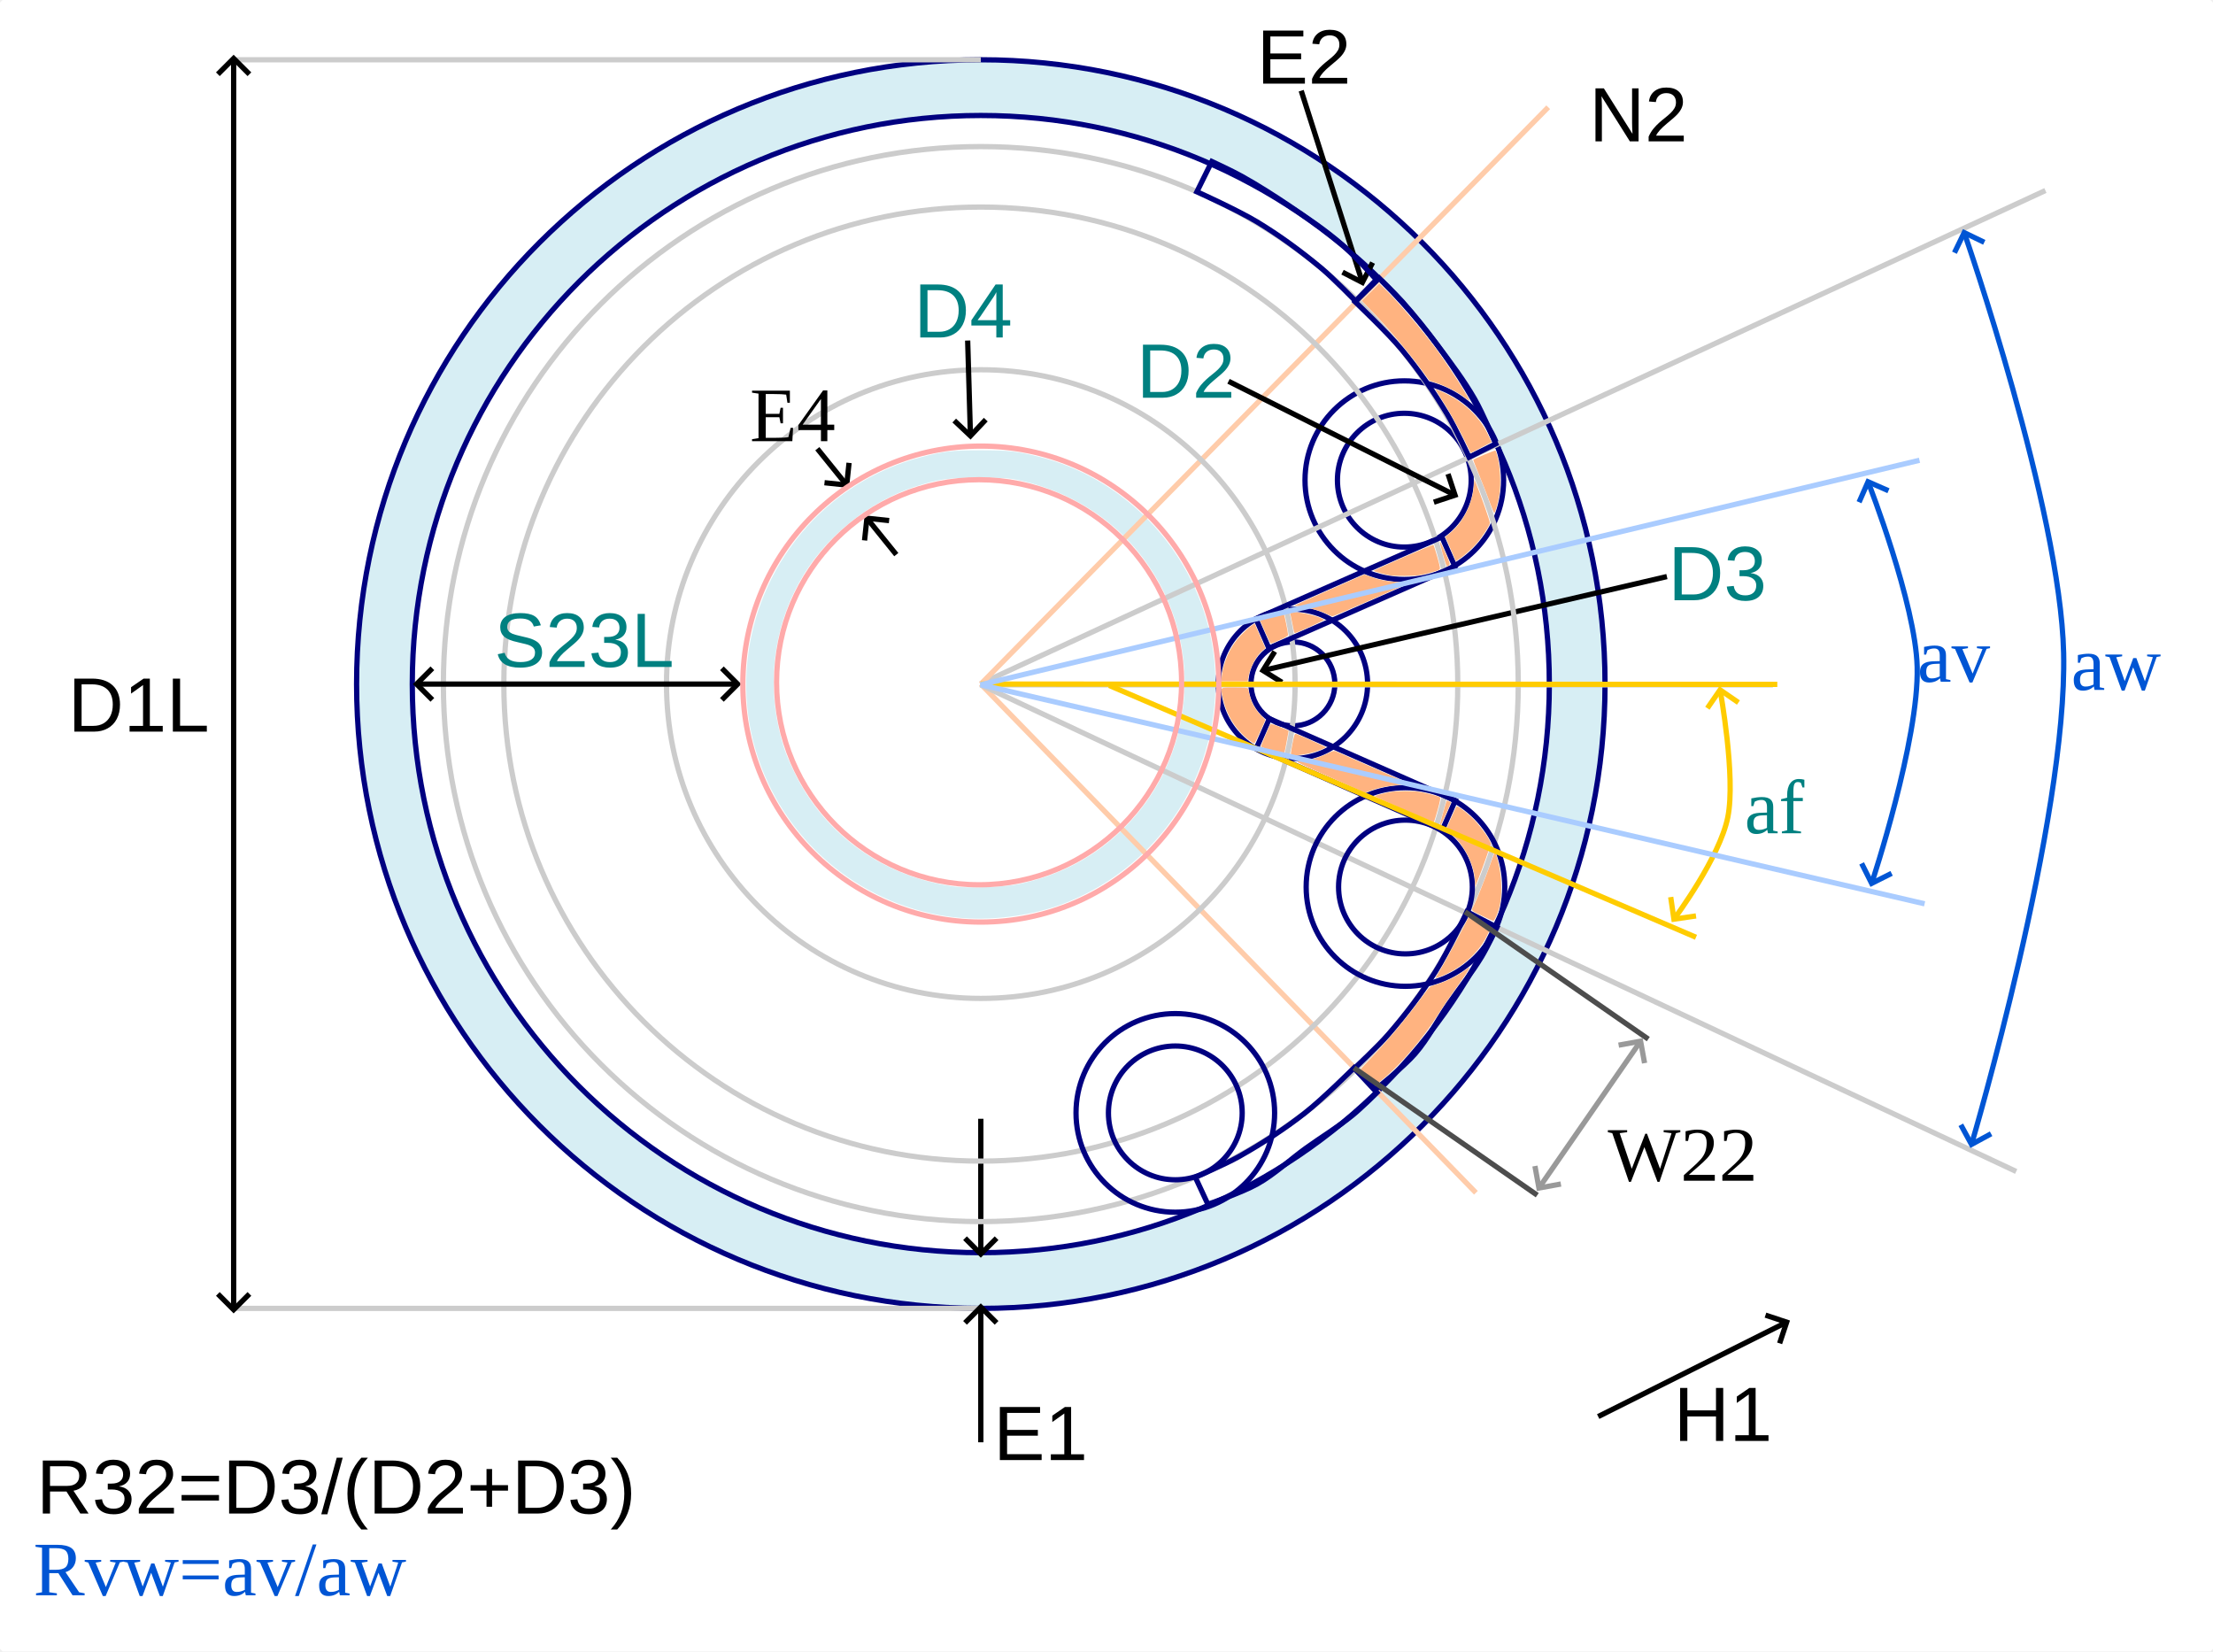
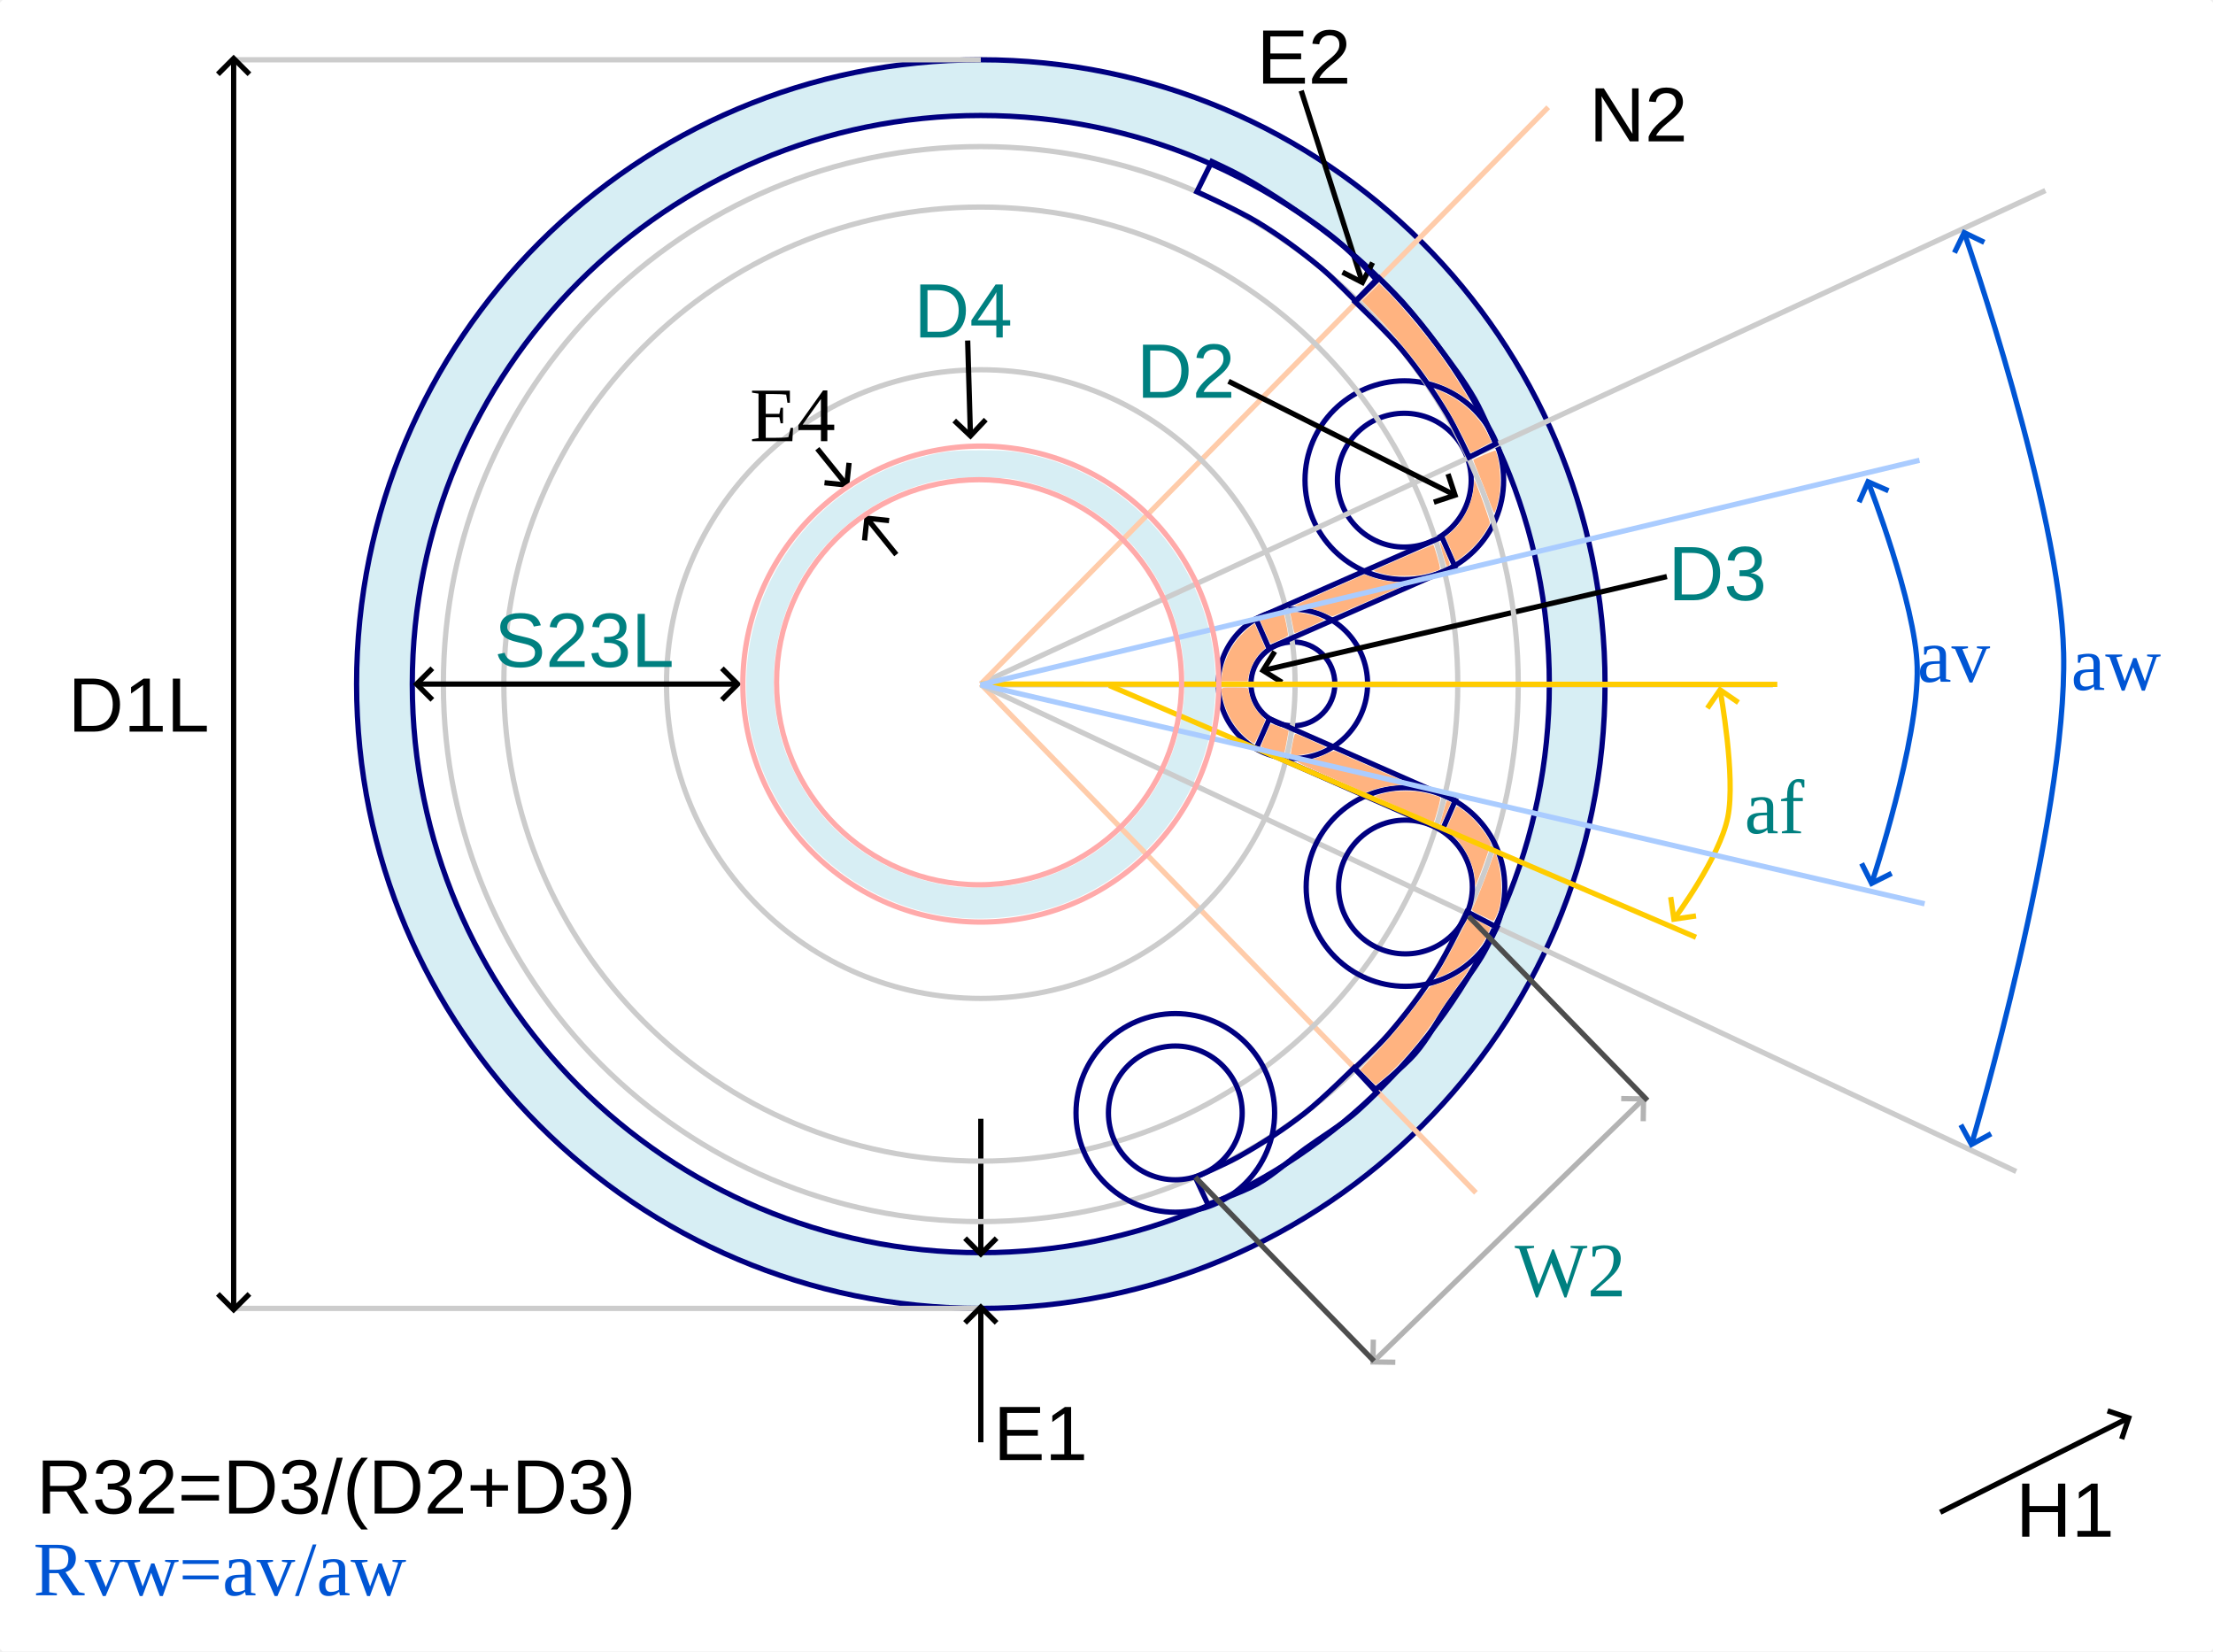
<svg xmlns="http://www.w3.org/2000/svg" width="421.322" height="314.367" viewBox="0 0 111.475 83.176" version="1.1" id="svg1">
  <defs id="defs1">
    <rect x="256.427" y="257.691" width="30.949" height="25.466" id="rect2" />
    <rect x="149.976" y="445.672" width="84.067" height="30.382" id="rect39" />
    <rect x="490.517" y="338.143" width="30.968" height="28.619" id="rect32" />
    <rect x="458.114" y="260.67" width="31.357" height="31.437" id="rect27" />
    <rect x="403.825" y="359.526" width="34.795" height="21.734" id="rect57" />
    <rect x="472.889" y="300.163" width="37.054" height="25.395" id="rect55" />
    <rect x="392.49" y="325.121" width="122.264" height="33.641" id="rect20" />
    <rect x="297.914" y="336.09" width="39.079" height="23.148" id="rect19" />
    <rect x="394.104" y="407.355" width="58.084" height="37.806" id="rect24" />
    <rect x="417.027" y="321.507" width="48.807" height="35.61" id="rect23" />
    <rect x="360.114" y="390.914" width="36.62" height="22.439" id="rect18" />
    <rect x="233.118" y="294.314" width="45.487" height="32.737" id="rect17" />
    <rect x="215.983" y="291.502" width="29.199" height="28.749" id="rect16" />
    <rect x="288.416" y="294.456" width="24.56" height="24.632" id="rect15" />
    <rect x="321.228" y="422.953" width="35.688" height="26.739" id="rect14" />
    <rect x="64.208" y="268.28" width="46.622" height="31.866" id="rect13" />
    <marker style="overflow:visible" id="ArrowWide" refX="0" refY="0" orient="auto-start-reverse" markerWidth="1" markerHeight="1" viewBox="0 0 1 1" preserveAspectRatio="xMidYMid">
      <path style="fill:none;stroke:context-stroke;stroke-width:1;stroke-linecap:butt" d="M 3,-3 0,0 3,3" transform="rotate(180,0.125,0)" id="path13" />
    </marker>
    <marker style="overflow:visible" id="ArrowWide-2" refX="0" refY="0" orient="auto-start-reverse" markerWidth="1" markerHeight="1" viewBox="0 0 1 1" preserveAspectRatio="xMidYMid">
      <path style="fill:none;stroke:context-stroke;stroke-width:1;stroke-linecap:butt" d="M 3,-3 0,0 3,3" transform="rotate(180,0.125,0)" id="path13-0" />
    </marker>
    <marker style="overflow:visible" id="ArrowWide-7" refX="0" refY="0" orient="auto-start-reverse" markerWidth="1" markerHeight="1" viewBox="0 0 1 1" preserveAspectRatio="xMidYMid">
      <path style="fill:none;stroke:context-stroke;stroke-width:1;stroke-linecap:butt" d="M 3,-3 0,0 3,3" transform="rotate(180,0.125,0)" id="path13-5" />
    </marker>
    <marker style="overflow:visible" id="ArrowWide-6" refX="0" refY="0" orient="auto-start-reverse" markerWidth="1" markerHeight="1" viewBox="0 0 1 1" preserveAspectRatio="xMidYMid">
      <path style="fill:none;stroke:context-stroke;stroke-width:1;stroke-linecap:butt" d="M 3,-3 0,0 3,3" transform="rotate(180,0.125,0)" id="path13-2" />
    </marker>
    <marker style="overflow:visible" id="ArrowWide-6-0" refX="0" refY="0" orient="auto-start-reverse" markerWidth="1" markerHeight="1" viewBox="0 0 1 1" preserveAspectRatio="xMidYMid">
      <path style="fill:none;stroke:context-stroke;stroke-width:1;stroke-linecap:butt" d="M 3,-3 0,0 3,3" transform="rotate(180,0.125,0)" id="path13-2-9" />
    </marker>
  </defs>
  <g id="layer1" transform="translate(-24.63098,-38.16165)">
    <rect style="fill:#ffffff;stroke:#ffffff;stroke-width:0.265;stroke-linejoin:bevel" id="rect26" width="111.21" height="82.912" x="24.763" y="38.294" />
+     <path style="fill:none;stroke:#b3b3b3;stroke-width:0.265;marker-start:url(#ArrowWide);marker-end:url(#ArrowWide)" d="M 93.84,106.711 107.373,93.555" id="path56-2" />
    <circle style="fill:#d7eef4;stroke:#000080;stroke-width:0.265;stroke-linejoin:bevel" id="path1" cx="74.037" cy="72.616" r="31.444" />
    <circle style="fill:#ffffff;stroke:#000080;stroke-width:0.265;stroke-linejoin:bevel" id="path1-5" cx="74.037" cy="72.616" r="28.638" />
    <path style="fill:#d7eef4;fill-opacity:1;stroke:none;stroke-width:1" d="m 274.961,318.873 c -17.249,-1.945 -31.835,-13.672 -37.452,-30.11 -5.979,-17.499 -0.271,-37.214 14.184,-48.989 4.892,-3.985 10.622,-6.902 16.654,-8.479 4.5,-1.176 5.864,-1.335 11.457,-1.335 5.417,0 6.806,0.152 11.034,1.204 16.29,4.055 29.182,17.473 32.687,34.019 1.646,7.772 1.191,15.716 -1.339,23.359 -4.181,12.631 -13.941,22.824 -26.499,27.674 -6.159,2.378 -14.129,3.4 -20.726,2.655 z m 12.115,-6.346 c 7.954,-1.696 14.604,-5.251 20.098,-10.745 11.813,-11.813 14.819,-29.841 7.485,-44.892 -5.278,-10.833 -15.126,-18.469 -27.322,-21.187 -2.033,-0.453 -3.044,-0.521 -7.77,-0.526 -5.955,-0.005 -7.831,0.258 -12.345,1.733 -8.424,2.753 -16.44,9.09 -21.089,16.672 -5.3,8.644 -7.034,19.175 -4.803,29.164 0.783,3.506 1.46,5.394 3.18,8.868 5.779,11.67 16.87,19.516 30.213,21.373 2.629,0.366 9.715,0.102 12.351,-0.46 z" id="path64" transform="scale(0.2645833)" />
    <path style="fill:none;stroke:#ffccaa;stroke-width:0.265px;stroke-linecap:butt;stroke-linejoin:miter;stroke-opacity:1" d="M 74.037,72.616 98.977,98.236" id="path2" />
    <circle style="fill:none;stroke:#000080;stroke-width:0.265;stroke-linejoin:bevel" id="path3" cx="95.37" cy="62.346" r="5.002" />
    <circle style="fill:none;stroke:#000080;stroke-width:0.265;stroke-linejoin:bevel" id="path3-2" cx="95.37" cy="62.346" r="3.369" />
    <circle style="fill:none;stroke:#000080;stroke-width:0.265;stroke-linejoin:bevel" id="path3-7" cx="89.759" cy="72.606" r="3.761" />
    <circle style="fill:none;stroke:#000080;stroke-width:0.265;stroke-linejoin:bevel" id="path3-2-0" cx="89.759" cy="72.606" r="2.112" />
    <path style="fill:none;stroke:#cccccc;stroke-width:0.265px;stroke-linecap:butt;stroke-linejoin:miter;stroke-opacity:1" d="M 74.024,72.598 127.664,47.757" id="path4" />
    <path style="fill:#ffccaa;stroke:#ffccaa;stroke-width:0.265px;stroke-linecap:butt;stroke-linejoin:miter;stroke-opacity:1" d="M 74.037,72.616 102.619,43.563" id="path5" />
    <path style="fill:none;stroke:#cccccc;stroke-width:0.265px;stroke-linecap:butt;stroke-linejoin:miter;stroke-opacity:1" d="M 126.193,97.164 74.032,72.654 h 39.905" id="path6" />
    <path style="fill:none;stroke:#cccccc;stroke-width:0.265px;stroke-linecap:butt;stroke-linejoin:miter;stroke-opacity:1" d="M 74.037,41.172 H 36.4" id="path11" />
    <path style="fill:none;stroke:#cccccc;stroke-width:0.265px;stroke-linecap:butt;stroke-linejoin:miter;stroke-opacity:1" d="M 74.037,104.06 H 36.4" id="path11-8" />
    <path style="fill:none;stroke:#000000;stroke-width:0.265px;stroke-linecap:butt;stroke-linejoin:miter;stroke-opacity:1;marker-start:url(#ArrowWide);marker-end:url(#ArrowWide)" d="m 36.4,41.172 3e-6,62.888" id="path12" />
    <text xml:space="preserve" transform="matrix(0.2645833,0,0,0.2645833,11.07083,0.5332031)" id="text13" style="font-style:normal;font-variant:normal;font-weight:normal;font-stretch:normal;font-size:14.667px;line-height:1.25;font-family:'Liberation Sans';-inkscape-font-specification:'Liberation Sans';font-variant-ligatures:normal;font-variant-position:normal;font-variant-caps:normal;font-variant-numeric:normal;font-variant-alternates:normal;font-variant-east-asian:normal;font-feature-settings:normal;font-variation-settings:normal;text-indent:0;text-align:start;text-decoration-line:none;text-decoration-style:solid;text-decoration-color:#000000;letter-spacing:normal;word-spacing:normal;text-transform:none;writing-mode:lr-tb;direction:ltr;text-orientation:mixed;dominant-baseline:auto;baseline-shift:baseline;white-space:pre;shape-inside:url(#rect13);shape-padding:0;shape-margin:0;inline-size:0;display:inline;opacity:1;vector-effect:none;fill:#000000;fill-opacity:1;stroke-width:1;stroke-linecap:butt;stroke-linejoin:miter;stroke-miterlimit:4;stroke-dasharray:none;stroke-dashoffset:0;stroke-opacity:1;-inkscape-stroke:none;stop-color:#000000;stop-opacity:1">
      <tspan x="64.207" y="281.49" id="tspan1">D1L</tspan>
    </text>
    <path style="fill:none;stroke:#000000;stroke-width:0.265px;stroke-linecap:butt;stroke-linejoin:miter;stroke-opacity:1;marker-start:url(#ArrowWide)" d="m 74.037,104.06 v 6.744" id="path14" />
    <path style="fill:none;stroke:#000000;stroke-width:0.265px;stroke-linecap:butt;stroke-linejoin:miter;stroke-opacity:1;marker-start:url(#ArrowWide-2)" d="M 74.037,101.254 V 94.51" id="path14-3" />
    <text xml:space="preserve" transform="matrix(0.2645833,0,0,0.2645833,-10.31396,-3.703613)" id="text14" style="font-style:normal;font-variant:normal;font-weight:normal;font-stretch:normal;font-size:14.667px;line-height:1.25;font-family:'Liberation Sans';-inkscape-font-specification:'Liberation Sans';font-variant-ligatures:normal;font-variant-position:normal;font-variant-caps:normal;font-variant-numeric:normal;font-variant-alternates:normal;font-variant-east-asian:normal;font-feature-settings:normal;font-variation-settings:normal;text-indent:0;text-align:start;text-decoration-line:none;text-decoration-style:solid;text-decoration-color:#000000;letter-spacing:normal;word-spacing:normal;text-transform:none;writing-mode:lr-tb;direction:ltr;text-orientation:mixed;dominant-baseline:auto;baseline-shift:baseline;white-space:pre;shape-inside:url(#rect14);shape-padding:0;shape-margin:0;inline-size:0;display:inline;opacity:1;vector-effect:none;fill:#000000;fill-opacity:1;stroke-width:1;stroke-linecap:butt;stroke-linejoin:miter;stroke-miterlimit:4;stroke-dasharray:none;stroke-dashoffset:0;stroke-opacity:1;-inkscape-stroke:none;stop-color:#000000;stop-opacity:1">
-       <tspan x="321.229" y="436.164" id="tspan3">E1</tspan>
+       <tspan x="321.229" y="436.164" id="tspan2">E1</tspan>
    </text>
    <text xml:space="preserve" transform="matrix(0.2645833,0,0,0.2645833,5.577645,-23.21022)" id="text15" style="font-style:normal;font-variant:normal;font-weight:normal;font-stretch:normal;font-size:14.667px;line-height:1.25;font-family:'Liberation Sans';-inkscape-font-specification:'Liberation Sans';font-variant-ligatures:normal;font-variant-position:normal;font-variant-caps:normal;font-variant-numeric:normal;font-variant-alternates:normal;font-variant-east-asian:normal;font-feature-settings:normal;font-variation-settings:normal;text-indent:0;text-align:start;text-decoration-line:none;text-decoration-style:solid;text-decoration-color:#000000;letter-spacing:normal;word-spacing:normal;text-transform:none;writing-mode:lr-tb;direction:ltr;text-orientation:mixed;dominant-baseline:auto;baseline-shift:baseline;white-space:pre;shape-inside:url(#rect15);shape-padding:0;shape-margin:0;inline-size:0;display:inline;opacity:1;vector-effect:none;fill:#008080;fill-opacity:1;stroke-width:1;stroke-linecap:butt;stroke-linejoin:miter;stroke-miterlimit:4;stroke-dasharray:none;stroke-dashoffset:0;stroke-opacity:1;-inkscape-stroke:none;stop-color:#000000;stop-opacity:1">
-       <tspan x="288.416" y="307.668" id="tspan4">D2</tspan>
+       <tspan x="288.416" y="307.668" id="tspan3">D2</tspan>
    </text>
    <text xml:space="preserve" transform="matrix(0.2645833,0,0,0.2645833,51.51832,-12.23047)" id="text16" style="font-style:normal;font-variant:normal;font-weight:normal;font-stretch:normal;font-size:14.667px;line-height:1.25;font-family:'Liberation Sans';-inkscape-font-specification:'Liberation Sans';font-variant-ligatures:normal;font-variant-position:normal;font-variant-caps:normal;font-variant-numeric:normal;font-variant-alternates:normal;font-variant-east-asian:normal;font-feature-settings:normal;font-variation-settings:normal;text-indent:0;text-align:start;text-decoration-line:none;text-decoration-style:solid;text-decoration-color:#000000;letter-spacing:normal;word-spacing:normal;text-transform:none;writing-mode:lr-tb;direction:ltr;text-orientation:mixed;dominant-baseline:auto;baseline-shift:baseline;white-space:pre;shape-inside:url(#rect16);shape-padding:0;shape-margin:0;inline-size:0;display:inline;opacity:1;vector-effect:none;fill:#008080;fill-opacity:1;stroke-width:1;stroke-linecap:butt;stroke-linejoin:miter;stroke-miterlimit:4;stroke-dasharray:none;stroke-dashoffset:0;stroke-opacity:1;-inkscape-stroke:none;stop-color:#000000;stop-opacity:1">
-       <tspan x="215.982" y="304.713" id="tspan5">D3</tspan>
+       <tspan x="215.982" y="304.713" id="tspan4">D3</tspan>
    </text>
    <text xml:space="preserve" transform="matrix(0.2645833,0,0,0.2645833,26.26116,-38.99382)" id="text17" style="font-style:normal;font-variant:normal;font-weight:normal;font-stretch:normal;font-size:14.667px;line-height:1.25;font-family:'Liberation Sans';-inkscape-font-specification:'Liberation Sans';font-variant-ligatures:normal;font-variant-position:normal;font-variant-caps:normal;font-variant-numeric:normal;font-variant-alternates:normal;font-variant-east-asian:normal;font-feature-settings:normal;font-variation-settings:normal;text-indent:0;text-align:start;text-decoration-line:none;text-decoration-style:solid;text-decoration-color:#000000;letter-spacing:normal;word-spacing:normal;text-transform:none;writing-mode:lr-tb;direction:ltr;text-orientation:mixed;dominant-baseline:auto;baseline-shift:baseline;white-space:pre;shape-inside:url(#rect17);shape-padding:0;shape-margin:0;inline-size:0;display:inline;opacity:1;vector-effect:none;fill:#000000;fill-opacity:1;stroke-width:1;stroke-linecap:butt;stroke-linejoin:miter;stroke-miterlimit:4;stroke-dasharray:none;stroke-dashoffset:0;stroke-opacity:1;-inkscape-stroke:none;stop-color:#000000;stop-opacity:1">
-       <tspan x="233.119" y="307.526" id="tspan6">E2</tspan>
+       <tspan x="233.119" y="307.526" id="tspan5">E2</tspan>
    </text>
    <circle style="fill:none;stroke:#cccccc;stroke-width:0.265;stroke-linejoin:bevel" id="path1-5-2" cx="74.037" cy="72.616" r="24.026" />
    <circle style="fill:none;stroke:#cccccc;stroke-width:0.265;stroke-linejoin:bevel" id="path1-5-2-2" cx="74.037" cy="72.616" r="15.832" />
    <text xml:space="preserve" transform="matrix(0.2645833,0,0,0.2645833,-24.61084,-51.76416)" id="text18" style="font-style:normal;font-variant:normal;font-weight:normal;font-stretch:normal;font-size:14.667px;line-height:1.25;font-family:'Liberation Sans';-inkscape-font-specification:'Liberation Sans';font-variant-ligatures:normal;font-variant-position:normal;font-variant-caps:normal;font-variant-numeric:normal;font-variant-alternates:normal;font-variant-east-asian:normal;font-feature-settings:normal;font-variation-settings:normal;text-indent:0;text-align:start;text-decoration-line:none;text-decoration-style:solid;text-decoration-color:#000000;letter-spacing:normal;word-spacing:normal;text-transform:none;writing-mode:lr-tb;direction:ltr;text-orientation:mixed;dominant-baseline:auto;baseline-shift:baseline;white-space:pre;shape-inside:url(#rect18);shape-padding:0;shape-margin:0;inline-size:0;display:inline;opacity:1;vector-effect:none;fill:#008080;fill-opacity:1;stroke-width:1;stroke-linecap:butt;stroke-linejoin:miter;stroke-miterlimit:4;stroke-dasharray:none;stroke-dashoffset:0;stroke-opacity:1;-inkscape-stroke:none;stop-color:#000000;stop-opacity:1">
-       <tspan x="360.115" y="404.125" id="tspan7">D4</tspan>
+       <tspan x="360.115" y="404.125" id="tspan6">D4</tspan>
    </text>
    <path style="fill:none;stroke:#000000;stroke-width:0.265px;stroke-linecap:butt;stroke-linejoin:miter;stroke-opacity:1;marker-end:url(#ArrowWide)" d="m 86.515,57.366 11.351,5.706" id="path19" />
    <path style="fill:none;stroke:#000000;stroke-width:0.265px;stroke-linecap:butt;stroke-linejoin:miter;stroke-opacity:1;marker-end:url(#ArrowWide)" d="M 108.598,67.201 88.314,71.917" id="path20" />
    <path style="fill:none;stroke:#000000;stroke-width:0.265px;stroke-linecap:butt;stroke-linejoin:miter;stroke-opacity:1;marker-end:url(#ArrowWide)" d="m 90.176,42.73 3.061,9.594" id="path21" />
    <text xml:space="preserve" transform="matrix(0.2645833,0,0,0.2645833,-5.657063,-43.27881)" id="text23" style="font-style:normal;font-variant:normal;font-weight:normal;font-stretch:normal;font-size:14.667px;line-height:1.25;font-family:'Liberation Sans';-inkscape-font-specification:'Liberation Sans';font-variant-ligatures:normal;font-variant-position:normal;font-variant-caps:normal;font-variant-numeric:normal;font-variant-alternates:normal;font-variant-east-asian:normal;font-feature-settings:normal;font-variation-settings:normal;text-indent:0;text-align:start;text-decoration-line:none;text-decoration-style:solid;text-decoration-color:#000000;letter-spacing:normal;word-spacing:normal;text-transform:none;writing-mode:lr-tb;direction:ltr;text-orientation:mixed;dominant-baseline:auto;baseline-shift:baseline;white-space:pre;shape-inside:url(#rect23);shape-padding:0;shape-margin:0;inline-size:0;display:inline;opacity:1;vector-effect:none;fill:#000000;fill-opacity:1;stroke-width:1;stroke-linecap:butt;stroke-linejoin:miter;stroke-miterlimit:4;stroke-dasharray:none;stroke-dashoffset:0;stroke-opacity:1;-inkscape-stroke:none;stop-color:#000000;stop-opacity:1">
-       <tspan x="417.027" y="334.719" id="tspan8">N2</tspan>
+       <tspan x="417.027" y="334.719" id="tspan7">N2</tspan>
    </text>
-     <path style="fill:none;stroke:#000000;stroke-width:0.265px;stroke-linecap:butt;stroke-linejoin:miter;stroke-opacity:1;marker-end:url(#ArrowWide)" d="m 105.136,109.508 9.435,-4.724" id="path23" />
-     <text xml:space="preserve" transform="matrix(0.2645833,0,0,0.2645833,4.671551,-0.5376375)" id="text24" style="font-style:normal;font-variant:normal;font-weight:normal;font-stretch:normal;font-size:14.667px;line-height:1.25;font-family:'Liberation Sans';-inkscape-font-specification:'Liberation Sans';font-variant-ligatures:normal;font-variant-position:normal;font-variant-caps:normal;font-variant-numeric:normal;font-variant-alternates:normal;font-variant-east-asian:normal;font-feature-settings:normal;font-variation-settings:normal;text-indent:0;text-align:start;text-decoration-line:none;text-decoration-style:solid;text-decoration-color:#000000;letter-spacing:normal;word-spacing:normal;text-transform:none;writing-mode:lr-tb;direction:ltr;text-orientation:mixed;dominant-baseline:auto;baseline-shift:baseline;white-space:pre;shape-inside:url(#rect24);shape-padding:0;shape-margin:0;inline-size:0;display:inline;opacity:1;vector-effect:none;fill:#000000;fill-opacity:1;stroke-width:1;stroke-linecap:butt;stroke-linejoin:miter;stroke-miterlimit:4;stroke-dasharray:none;stroke-dashoffset:0;stroke-opacity:1;-inkscape-stroke:none;stop-color:#000000;stop-opacity:1">
-       <tspan x="394.104" y="420.567" id="tspan9">H1</tspan>
+     <path style="fill:none;stroke:#000000;stroke-width:0.265px;stroke-linecap:butt;stroke-linejoin:miter;stroke-opacity:1;marker-end:url(#ArrowWide)" d="m 122.367,114.328 9.435,-4.724" id="path23" />
+     <text xml:space="preserve" transform="matrix(0.2645833,0,0,0.2645833,21.9017,4.281944)" id="text24" style="font-style:normal;font-variant:normal;font-weight:normal;font-stretch:normal;font-size:14.667px;line-height:1.25;font-family:'Liberation Sans';-inkscape-font-specification:'Liberation Sans';font-variant-ligatures:normal;font-variant-position:normal;font-variant-caps:normal;font-variant-numeric:normal;font-variant-alternates:normal;font-variant-east-asian:normal;font-feature-settings:normal;font-variation-settings:normal;text-indent:0;text-align:start;text-decoration-line:none;text-decoration-style:solid;text-decoration-color:#000000;letter-spacing:normal;word-spacing:normal;text-transform:none;writing-mode:lr-tb;direction:ltr;text-orientation:mixed;dominant-baseline:auto;baseline-shift:baseline;white-space:pre;shape-inside:url(#rect24);shape-padding:0;shape-margin:0;inline-size:0;display:inline;opacity:1;vector-effect:none;fill:#000000;fill-opacity:1;stroke-width:1;stroke-linecap:butt;stroke-linejoin:miter;stroke-miterlimit:4;stroke-dasharray:none;stroke-dashoffset:0;stroke-opacity:1;-inkscape-stroke:none;stop-color:#000000;stop-opacity:1">
+       <tspan x="394.104" y="420.567" id="tspan8">H1</tspan>
    </text>
    <text xml:space="preserve" transform="matrix(0.2645833,0,0,0.2645833,-29.29584,-20.66739)" id="text19" style="font-style:normal;font-variant:normal;font-weight:normal;font-stretch:normal;font-size:14.667px;line-height:1.25;font-family:'Liberation Sans';-inkscape-font-specification:'Liberation Sans';font-variant-ligatures:normal;font-variant-position:normal;font-variant-caps:normal;font-variant-numeric:normal;font-variant-alternates:normal;font-variant-east-asian:normal;font-feature-settings:normal;font-variation-settings:normal;text-indent:0;text-align:start;text-decoration-line:none;text-decoration-style:solid;text-decoration-color:#000000;letter-spacing:normal;word-spacing:normal;text-transform:none;writing-mode:lr-tb;direction:ltr;text-orientation:mixed;dominant-baseline:auto;baseline-shift:baseline;white-space:pre;shape-inside:url(#rect19);shape-padding:0;shape-margin:0;inline-size:0;display:inline;opacity:1;vector-effect:none;fill:#008080;fill-opacity:1;stroke-width:1;stroke-linecap:butt;stroke-linejoin:miter;stroke-miterlimit:4;stroke-dasharray:none;stroke-dashoffset:0;stroke-opacity:1;-inkscape-stroke:none;stop-color:#000000;stop-opacity:1">
-       <tspan x="297.914" y="349.301" id="tspan10">S23L</tspan>
+       <tspan x="297.914" y="349.301" id="tspan9">S23L</tspan>
    </text>
    <text xml:space="preserve" transform="matrix(0.2645833,0,0,0.2645833,-77.37753,24.87596)" id="text20" style="font-style:normal;font-variant:normal;font-weight:normal;font-stretch:normal;font-size:14.667px;line-height:1.25;font-family:'Liberation Sans';-inkscape-font-specification:'Liberation Sans';font-variant-ligatures:normal;font-variant-position:normal;font-variant-caps:normal;font-variant-numeric:normal;font-variant-alternates:normal;font-variant-east-asian:normal;font-feature-settings:normal;font-variation-settings:normal;text-indent:0;text-align:start;text-decoration-line:none;text-decoration-style:solid;text-decoration-color:#000000;letter-spacing:normal;word-spacing:normal;text-transform:none;writing-mode:lr-tb;direction:ltr;text-orientation:mixed;dominant-baseline:auto;baseline-shift:baseline;white-space:pre;shape-inside:url(#rect20);shape-padding:0;shape-margin:0;inline-size:0;display:inline;opacity:1;vector-effect:none;fill:#000000;fill-opacity:1;stroke-width:1;stroke-linecap:butt;stroke-linejoin:miter;stroke-miterlimit:4;stroke-dasharray:none;stroke-dashoffset:0;stroke-opacity:1;-inkscape-stroke:none;stop-color:#000000;stop-opacity:1">
-       <tspan x="392.49" y="338.332" id="tspan11">R32=D3/(D2+D3)</tspan>
+       <tspan x="392.49" y="338.332" id="tspan10">R32=D3/(D2+D3)</tspan>
    </text>
    <circle style="fill:none;stroke:#cccccc;stroke-width:0.265;stroke-linejoin:bevel" id="path1-5-2-5" cx="74.037" cy="72.616" r="27.072" />
    <rect style="fill:none;fill-opacity:1;stroke:#000080;stroke-width:0.265" id="rect3" width="10.233" height="1.62" x="52.527" y="98.857" transform="rotate(-23.75228)" />
    <rect style="fill:none;fill-opacity:1;stroke:#000080;stroke-width:0.265" id="rect3-5" width="10.233" height="1.62" x="111.02" y="-34.003" transform="matrix(0.9152955,0.4027831,0.4027831,-0.9152955,0,0)" />
    <circle style="fill:none;stroke:#000080;stroke-width:0.265;stroke-linejoin:bevel" id="path3-29" cx="95.428" cy="82.836" r="5.002" />
    <circle style="fill:none;stroke:#000080;stroke-width:0.265;stroke-linejoin:bevel" id="path3-2-1" cx="95.428" cy="82.836" r="3.369" />
    <path style="fill:none;stroke:#000080;stroke-width:0.265" d="m 98.525,84.083 c 0,0 -0.97,2.041 -1.572,2.994 -0.706,1.117 -1.512,2.173 -2.378,3.172 -0.529,0.611 -1.714,1.715 -1.714,1.715 l 1.056,1.069 c 0,0 1.411,-1.125 1.999,-1.803 0.66,-0.761 1.115,-1.677 1.685,-2.507 0.545,-0.794 1.159,-1.542 1.658,-2.365 0.291,-0.479 0.775,-1.492 0.775,-1.492 z" id="path7" />
    <path style="fill:none;stroke:#000080;stroke-width:0.265" d="m 92.894,53.364 c 0,0 1.64,1.554 2.36,2.422 0.844,1.017 1.598,2.111 2.28,3.243 0.417,0.692 1.1,2.161 1.1,2.161 l 1.343,-0.674 c 0,0 -0.65,-1.538 -1.065,-2.26 -0.541,-0.941 -1.198,-1.811 -1.848,-2.681 -0.565,-0.757 -1.152,-1.5 -1.781,-2.206 -0.373,-0.418 -1.178,-1.199 -1.178,-1.199 z" id="path7-9" />
    <path style="fill:none;stroke:#000080;stroke-width:0.265" d="m 92.835,91.947 c 0,0 -1.602,1.593 -2.491,2.287 -1.042,0.813 -2.157,1.535 -3.309,2.182 -0.705,0.396 -2.193,1.036 -2.193,1.036 l 0.633,1.363 c 0,0 1.708,-0.582 2.491,-1.022 0.878,-0.493 1.616,-1.202 2.432,-1.791 0.781,-0.563 1.611,-1.06 2.36,-1.666 0.435,-0.353 1.233,-1.142 1.233,-1.142 z" id="path7-6" />
    <circle style="fill:none;stroke:#000080;stroke-width:0.265;stroke-linejoin:bevel" id="path3-0" cx="83.835" cy="94.214" r="5.002" />
    <circle style="fill:none;stroke:#000080;stroke-width:0.265;stroke-linejoin:bevel" id="path3-2-6" cx="83.835" cy="94.214" r="3.369" />
    <path style="fill:none;stroke:#000080;stroke-width:0.265" d="m 84.921,47.82 c 0,0 2.06,0.929 3.024,1.512 1.131,0.683 2.203,1.469 3.219,2.314 0.621,0.517 1.749,1.68 1.749,1.68 l 1.048,-1.078 c 0,0 -1.119,-1.239 -1.748,-1.785 -0.82,-0.711 -1.727,-1.317 -2.625,-1.925 -0.783,-0.529 -1.581,-1.039 -2.406,-1.498 -0.49,-0.273 -1.507,-0.745 -1.507,-0.745 z" id="path7-9-2" />
    <path style="fill:#ffb380;stroke:none;stroke-width:1" d="m 353.491,349.308 -1.447,-1.462 2.432,-2.589 c 3.615,-3.848 6.457,-7.289 9.931,-12.026 0.827,-1.128 1.001,-1.275 1.737,-1.471 1.983,-0.529 4.433,-1.727 5.971,-2.921 0.349,-0.271 0.677,-0.449 0.73,-0.396 0.113,0.113 -0.914,1.659 -3.141,4.728 -0.876,1.207 -2.217,3.199 -2.98,4.426 -2.412,3.879 -6.849,9.133 -9.817,11.627 -1.012,0.85 -1.869,1.545 -1.905,1.545 -0.036,0 -0.717,-0.658 -1.513,-1.462 z" id="path8" transform="scale(0.2645833)" />
    <path style="fill:#ffb380;stroke:none;stroke-width:1" d="m 366.491,330.183 c 0.068,-0.115 0.304,-0.498 0.524,-0.852 0.739,-1.188 3.744,-6.685 4.738,-8.668 l 0.985,-1.964 2.045,1.022 c 1.125,0.562 2.069,1.043 2.098,1.07 0.029,0.027 -0.291,0.757 -0.713,1.623 -1.524,3.133 -4.711,5.996 -8.397,7.543 -1.152,0.484 -1.464,0.539 -1.279,0.227 z" id="path9" transform="scale(0.2645833)" />
    <path style="fill:#ffb380;stroke:none;stroke-width:1" d="m 373.911,312.185 c -0.048,-3.409 -2.184,-7.474 -5.07,-9.649 l -0.469,-0.354 0.936,-2.138 c 0.515,-1.176 1.004,-2.207 1.088,-2.291 0.172,-0.172 1.398,0.705 2.882,2.062 1.082,0.989 2.831,3.233 3.346,4.293 l 0.341,0.702 -0.866,2.494 c -0.476,1.372 -1.161,3.238 -1.521,4.147 l -0.654,1.652 z" id="path10" transform="scale(0.2645833)" />
    <path style="fill:#ffb380;stroke:none;stroke-width:1" d="m 375.397,318.643 c -2.372,-1.16 -2.224,-0.999 -1.765,-1.915 0.603,-1.204 2.059,-4.837 3.118,-7.78 l 0.954,-2.652 0.355,1.068 c 0.855,2.568 1.119,6.435 0.618,9.024 -0.265,1.368 -1.018,3.154 -1.32,3.132 -0.108,-0.008 -0.99,-0.403 -1.961,-0.877 z" id="path29" transform="scale(0.2645833)" />
    <path style="fill:#ffb380;stroke:none;stroke-width:1" d="m 360.416,298.36 c -3.055,-1.344 -5.554,-2.494 -5.554,-2.555 0,-0.137 1.563,-0.574 2.912,-0.814 1.224,-0.218 4.36,-0.229 5.643,-0.018 1.132,0.185 3.466,0.801 3.785,0.998 0.182,0.113 0.11,0.562 -0.384,2.369 -0.335,1.227 -0.663,2.283 -0.729,2.347 -0.066,0.064 -2.619,-0.983 -5.674,-2.327 z" id="path30" transform="scale(0.2645833)" />
    <path style="fill:#ffb380;stroke:none;stroke-width:1" d="m 367.263,301.035 c 0.674,-2.462 1.201,-4.315 1.242,-4.37 0.028,-0.038 0.234,0.014 0.456,0.116 l 0.405,0.184 -0.947,2.176 c -0.521,1.197 -1.012,2.178 -1.092,2.181 -0.08,0.003 -0.109,-0.126 -0.065,-0.287 z" id="path34" transform="scale(0.2645833)" />
    <path style="fill:#ffb380;stroke:none;stroke-width:1" d="m 346.284,292.164 c -5.355,-2.37 -6.548,-2.954 -6.097,-2.986 2.013,-0.141 3.899,-0.654 5.753,-1.567 0.86,-0.423 1.156,-0.498 1.452,-0.366 0.204,0.091 3.522,1.549 7.372,3.24 l 7.001,3.074 -2.073,0.105 c -2.124,0.108 -4.248,0.524 -5.802,1.136 -0.482,0.19 -0.893,0.337 -0.912,0.327 -0.02,-0.01 -3.031,-1.344 -6.693,-2.965 z" id="path38" transform="scale(0.2645833)" />
    <path style="fill:#ffb380;stroke:none;stroke-width:1" d="m 338.907,288.026 c -0.109,-0.04 -0.023,-0.815 0.235,-2.134 0.353,-1.803 0.443,-2.057 0.693,-1.961 1.159,0.445 5.666,2.468 5.669,2.544 0.008,0.188 -2.107,0.956 -3.336,1.211 -1.321,0.274 -2.974,0.447 -3.261,0.341 z" id="path39" transform="scale(0.2645833)" />
    <path style="fill:#ffb380;stroke:none;stroke-width:1" d="m 336.822,287.844 c -0.348,-0.061 -3.445,-1.323 -3.658,-1.492 -0.068,-0.053 1.627,-4.045 1.813,-4.271 0.09,-0.109 1.199,0.27 2.864,0.979 l 0.602,0.256 -0.299,1.614 c -0.596,3.215 -0.522,3.053 -1.322,2.913 z" id="path40" transform="scale(0.2645833)" />
    <path style="fill:#ffb380;stroke:none;stroke-width:1" d="m 330.809,285.069 c -2.512,-1.981 -4.263,-4.831 -4.913,-7.996 -0.443,-2.156 -0.656,-1.97 2.246,-1.97 1.869,0 2.524,0.053 2.564,0.209 0.029,0.115 0.18,0.735 0.335,1.378 0.335,1.394 1.062,2.66 2.161,3.762 l 0.806,0.808 -0.973,2.211 c -0.535,1.216 -1.048,2.236 -1.14,2.266 -0.092,0.03 -0.58,-0.271 -1.086,-0.669 z" id="path41" transform="scale(0.2645833)" />
    <path style="fill:#ffb380;stroke:none;stroke-width:1" d="m 325.701,272.938 c 0.315,-2.78 1.637,-5.655 3.525,-7.659 0.665,-0.706 1.548,-1.526 1.963,-1.824 l 0.755,-0.541 1.035,2.355 1.035,2.355 -0.587,0.484 c -1.213,1 -2.362,3.218 -2.694,5.199 l -0.105,0.626 h -2.519 -2.519 z" id="path42" transform="scale(0.2645833)" />
    <path style="fill:#ffb380;stroke:none;stroke-width:1" d="m 333.983,264.631 c -0.505,-1.162 -0.94,-2.164 -0.966,-2.225 -0.135,-0.32 4.228,-1.663 4.479,-1.379 0.121,0.137 0.83,3.617 0.83,4.073 -8e-5,0.178 -0.527,0.5 -1.572,0.96 -0.864,0.381 -1.635,0.69 -1.712,0.688 -0.077,-0.002 -0.554,-0.955 -1.059,-2.117 z" id="path43" transform="scale(0.2645833)" />
    <path style="fill:#ffb380;stroke:none;stroke-width:1" d="m 339.421,264.372 c -0.044,-0.207 -0.204,-1.01 -0.355,-1.786 -0.151,-0.776 -0.316,-1.52 -0.368,-1.654 -0.189,-0.492 3.482,0.047 5.524,0.811 0.524,0.196 0.952,0.415 0.952,0.487 0,0.122 -5.283,2.518 -5.551,2.518 -0.067,-1.4e-4 -0.158,-0.169 -0.203,-0.376 z" id="path44" transform="scale(0.2645833)" />
    <path style="fill:#ffb380;stroke:none;stroke-width:1" d="m 345.365,260.962 c -1.165,-0.552 -3.31,-1.109 -5.092,-1.321 -0.445,-0.053 -0.783,-0.121 -0.752,-0.151 0.031,-0.03 3.041,-1.369 6.688,-2.976 l 6.631,-2.922 1.087,0.395 c 1.823,0.662 3.257,0.934 5.508,1.048 l 2.153,0.109 -7.331,3.218 c -4.032,1.77 -7.406,3.21 -7.498,3.201 -0.092,-0.009 -0.72,-0.279 -1.396,-0.599 z" id="path45" transform="scale(0.2645833)" />
    <path style="fill:#ffb380;stroke:none;stroke-width:1" d="m 357.868,253.779 c -1.226,-0.192 -3.346,-0.786 -3.227,-0.904 0.249,-0.248 11.266,-5.032 11.364,-4.935 0.052,0.052 0.379,1.093 0.727,2.313 0.55,1.932 0.599,2.242 0.383,2.411 -0.298,0.232 -2.534,0.85 -3.865,1.068 -0.919,0.151 -4.52,0.182 -5.382,0.048 z" id="path46" transform="scale(0.2645833)" />
    <path style="fill:#ffb380;stroke:none;stroke-width:1" d="m 367.779,249.707 c -0.367,-1.29 -0.622,-2.374 -0.565,-2.409 0.056,-0.035 0.534,0.927 1.061,2.137 0.882,2.023 0.936,2.217 0.673,2.409 -0.157,0.115 -0.334,0.209 -0.393,0.209 -0.059,0 -0.408,-1.056 -0.775,-2.346 z" id="path47" transform="scale(0.2645833)" />
    <path style="fill:#ffb380;stroke:none;stroke-width:1" d="m 369.676,249.676 c -0.327,-0.76 -0.781,-1.801 -1.009,-2.314 l -0.414,-0.933 0.828,-0.654 c 2.484,-1.959 4.352,-5.632 4.613,-9.064 l 0.093,-1.228 0.401,0.977 c 0.866,2.112 2.555,6.935 2.555,7.298 0,0.454 -1.419,2.658 -2.564,3.981 -0.802,0.927 -2.527,2.442 -3.437,3.018 l -0.471,0.298 z" id="path48" transform="scale(0.2645833)" />
    <path style="fill:#ffb380;stroke:none;stroke-width:1" d="m 376.676,239.724 c -0.45,-1.258 -1.343,-3.549 -1.985,-5.091 -0.641,-1.542 -1.137,-2.832 -1.102,-2.867 0.275,-0.271 4.104,-1.872 4.218,-1.763 0.08,0.077 0.29,0.729 0.468,1.448 0.426,1.723 0.577,4.949 0.316,6.733 -0.196,1.343 -0.763,3.476 -0.987,3.711 -0.06,0.064 -0.478,-0.914 -0.929,-2.171 z" id="path49" transform="scale(0.2645833)" />
    <path style="fill:#ffb380;stroke:none;stroke-width:1" d="m 371.837,227.9 c -1.423,-2.912 -2.834,-5.422 -4.383,-7.798 -0.586,-0.899 -1.066,-1.666 -1.066,-1.705 0,-0.15 1.471,0.459 2.669,1.105 3.163,1.705 5.644,4.158 7.113,7.028 0.515,1.007 0.911,1.851 0.881,1.875 -0.031,0.024 -0.934,0.497 -2.008,1.05 l -1.953,1.006 z" id="path50" transform="scale(0.2645833)" />
    <path style="fill:#ffb380;stroke:none;stroke-width:1" d="m 371.822,219.818 c -1.151,-0.901 -3.406,-2.059 -5.143,-2.643 l -1.462,-0.491 -1.197,-1.65 c -2.469,-3.404 -6.852,-8.607 -9.771,-11.596 l -1.883,-1.929 1.664,-1.658 1.664,-1.658 1.188,1.165 c 2.648,2.598 7.051,7.78 9.865,11.611 1.26,1.715 3.741,5.43 4.855,7.269 1.569,2.589 1.576,2.643 0.218,1.58 z" id="path51" transform="scale(0.2645833)" />
    <path style="fill:#ffb380;stroke:#000000;stroke-width:0.265;marker-start:url(#ArrowWide);marker-end:url(#ArrowWide)" d="M 45.682,72.616 H 61.723" id="path52" />
    <path style="fill:#008080;stroke:#ffcc00;stroke-width:0.265" d="m 74.037,72.616 40.122,0.015" id="path53" />
    <path style="fill:#008080;stroke:#ffcc00;stroke-width:0.265" d="M 80.505,72.686 110.063,85.369" id="path54" />
    <path style="fill:none;stroke:#ffcc00;stroke-width:0.265;marker-start:url(#ArrowWide);marker-end:url(#ArrowWide)" d="m 111.287,72.972 c 0,0 0.788,4.307 0.379,6.347 -0.41,2.045 -2.675,5.084 -2.675,5.084" id="path55" />
    <text xml:space="preserve" transform="matrix(0.2645833,0,0,0.2645833,-12.61245,-2.819117)" id="text55" style="font-size:14.667px;white-space:pre;shape-inside:url(#rect55);display:inline;fill:#008080;stroke:none">
-       <tspan x="472.889" y="313.509" id="tspan12">af</tspan>
+       <tspan x="472.889" y="313.509" id="tspan11">af</tspan>
    </text>
-     <path style="fill:none;stroke:#4d4d4d;stroke-width:0.265" d="m 92.835,91.947 9.232,6.412" id="path56" />
-     <path style="fill:none;stroke:#4d4d4d;stroke-width:0.265" d="m 98.428,84.085 9.232,6.412" id="path56-7" />
-     <path style="fill:none;stroke:#999999;stroke-width:0.265;marker-start:url(#ArrowWide);marker-end:url(#ArrowWide)" d="m 102.189,97.942 5.045,-7.286" id="path57" />
-     <text xml:space="preserve" transform="matrix(0.2645833,0,0,0.2645833,-1.226013,-1.027046)" id="text57" style="font-size:14.667px;white-space:pre;shape-inside:url(#rect57);display:inline;fill:#000000;stroke:none">
-       <tspan x="403.824" y="372.87" id="tspan13">W22</tspan>
+     <path style="fill:none;stroke:#4d4d4d;stroke-width:0.265" d="m 84.843,97.452 9,9.262" id="path56" />
+     <text xml:space="preserve" transform="matrix(0.2645833,0,0,0.2645833,-5.914005,4.796962)" id="text57" style="font-size:14.667px;white-space:pre;shape-inside:url(#rect57);display:inline;fill:#008080;stroke:none">
+       <tspan x="403.824" y="372.87" id="tspan12">W2</tspan>
    </text>
    <path style="fill:none;stroke:#aaccff;stroke-width:0.265" d="M 121.579,83.683 74.035,72.649 121.321,61.343" id="path15" />
    <path style="fill:none;stroke:#0055d4;stroke-width:0.265;marker-start:url(#ArrowWide);marker-end:url(#ArrowWide)" d="m 118.753,62.488 c 0,0 2.369,6.07 2.452,9.264 0.096,3.69 -2.273,10.838 -2.273,10.838" id="path22" />
    <path style="fill:none;stroke:#0055d4;stroke-width:0.265;marker-start:url(#ArrowWide-7);marker-end:url(#ArrowWide-7)" d="m 123.594,49.94 c 0,0 4.819,13.83 4.988,21.105 0.195,8.407 -4.623,24.693 -4.623,24.693" id="path22-6" />
    <text xml:space="preserve" transform="scale(0.2645833)" id="text22" style="font-size:14.667px;white-space:pre;shape-inside:url(#rect27);display:inline;fill:#0055d4;stroke:none">
-       <tspan x="458.115" y="274.015" id="tspan14">av</tspan>
+       <tspan x="458.115" y="274.015" id="tspan13">av</tspan>
    </text>
    <text xml:space="preserve" transform="matrix(0.2645833,0,0,0.2645833,-0.8272597,-20.08798)" id="text27" style="font-size:14.667px;white-space:pre;shape-inside:url(#rect32);display:inline;fill:#0055d4;stroke:none">
-       <tspan x="490.518" y="351.487" id="tspan15">aw</tspan>
+       <tspan x="490.518" y="351.487" id="tspan14">aw</tspan>
    </text>
    <text xml:space="preserve" transform="matrix(0.2645833,0,0,0.2645833,-13.3715,-2.937532)" id="text32" style="font-size:14.667px;white-space:pre;shape-inside:url(#rect39);display:inline;fill:#0055d4;stroke:none">
-       <tspan x="149.977" y="459.017" id="tspan16">Rvw=av/aw</tspan>
+       <tspan x="149.977" y="459.017" id="tspan15">Rvw=av/aw</tspan>
    </text>
    <path style="fill:none;stroke:#000000;stroke-width:0.265px;stroke-linecap:butt;stroke-linejoin:miter;stroke-opacity:1;marker-end:url(#ArrowWide)" d="m 73.375,55.313 0.139,4.735" id="path18" />
    <path style="fill:none;stroke:#000000;stroke-width:0.265px;stroke-linecap:butt;stroke-linejoin:miter;stroke-opacity:1;marker-end:url(#ArrowWide-6)" d="m 65.802,60.761 1.438,1.78" id="path18-1" />
    <path style="fill:none;stroke:#000000;stroke-width:0.265px;stroke-linecap:butt;stroke-linejoin:miter;stroke-opacity:1;marker-end:url(#ArrowWide-6-0)" d="M 69.78,66.095 68.342,64.314" id="path18-1-6" />
-     <text xml:space="preserve" transform="matrix(0.2645833,0,0,0.2645833,-5.445313,-11.33008)" id="text2" style="font-size:14.667px;white-space:pre;shape-inside:url(#rect2);fill:#000000;stroke:none">
-       <tspan x="256.428" y="271.036" id="tspan17">E4</tspan>
+     <text xml:space="preserve" transform="matrix(0.2645833,0,0,0.2645833,-5.445313,-11.33008)" id="text2" style="font-size:14.667px;white-space:pre;shape-inside:url(#rect2);display:inline;fill:#000000;stroke:none">
+       <tspan x="256.428" y="271.036" id="tspan16">E4</tspan>
    </text>
    <circle style="fill:none;stroke:#ffaaaa;stroke-width:0.265;stroke-linejoin:bevel" id="path1-5-2-2-9" cx="74.037" cy="72.616" r="11.987" />
    <circle style="fill:none;stroke:#ffaaaa;stroke-width:0.265;stroke-linejoin:bevel" id="path1-5-2-2-9-5" cx="73.95" cy="72.523" r="10.201" />
+     <path style="fill:none;stroke:#4d4d4d;stroke-width:0.265" d="m 98.62,84.322 9,9.262" id="path56-5" />
  </g>
</svg>
